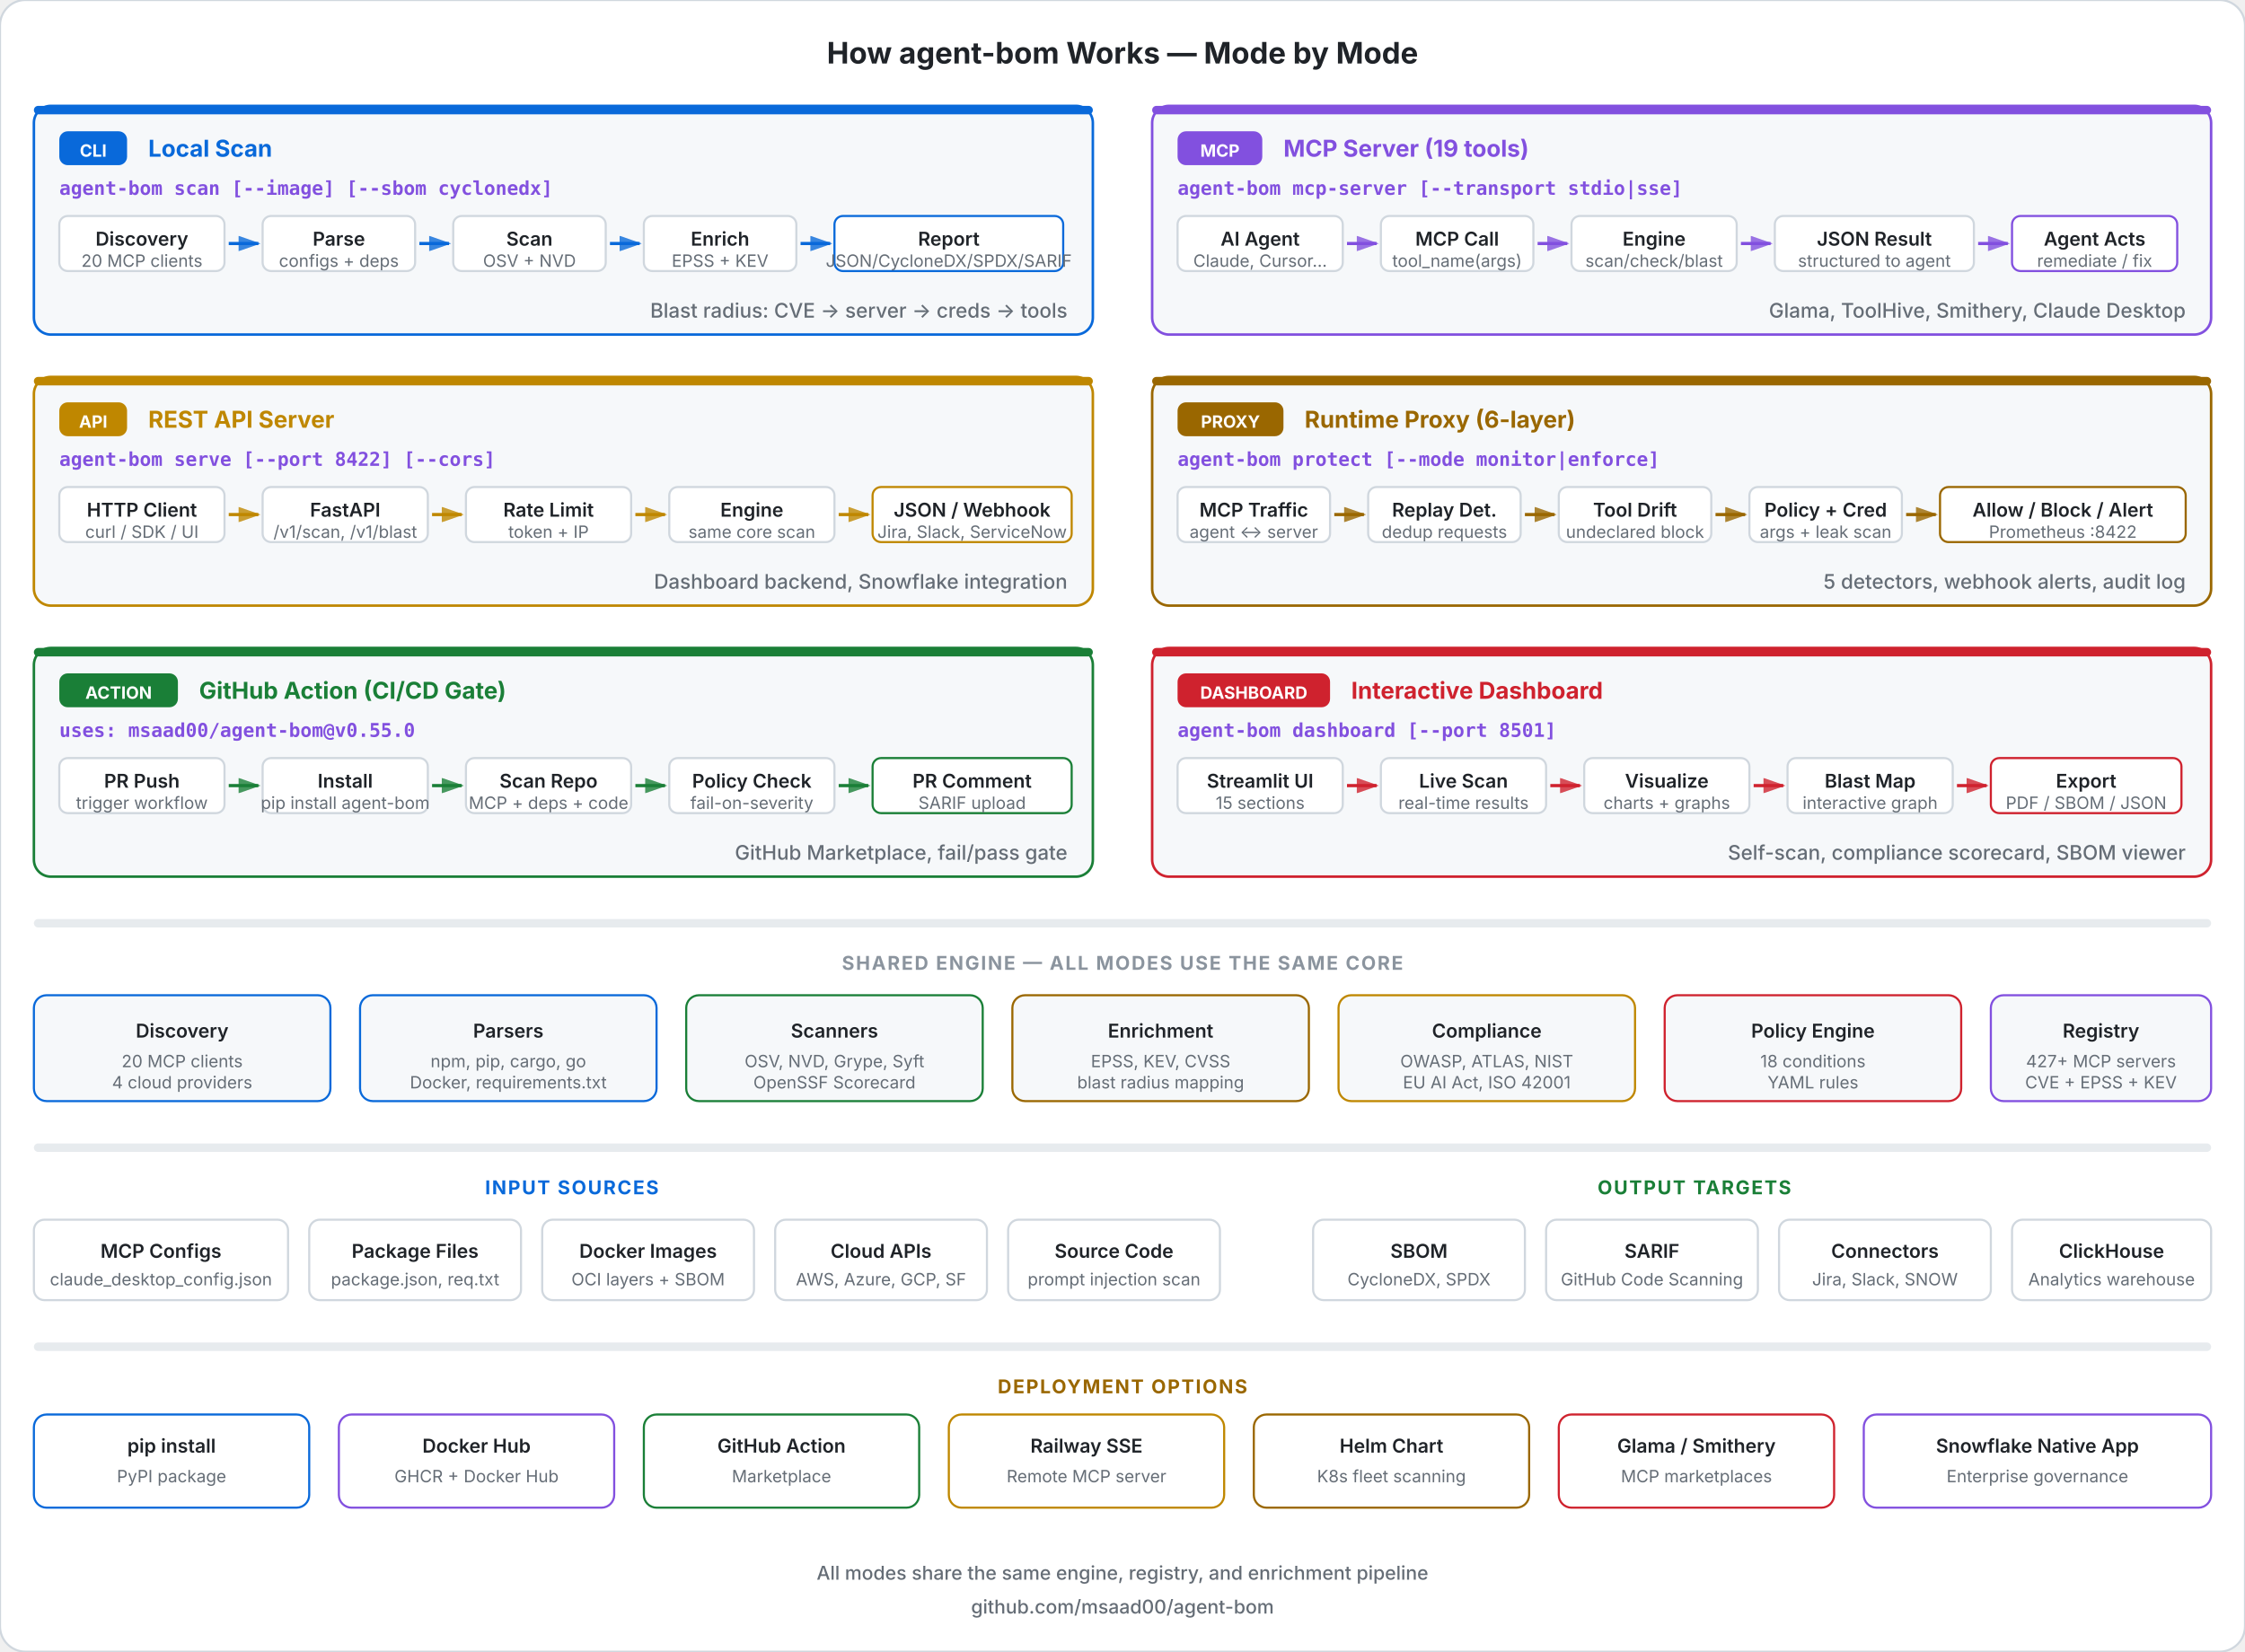
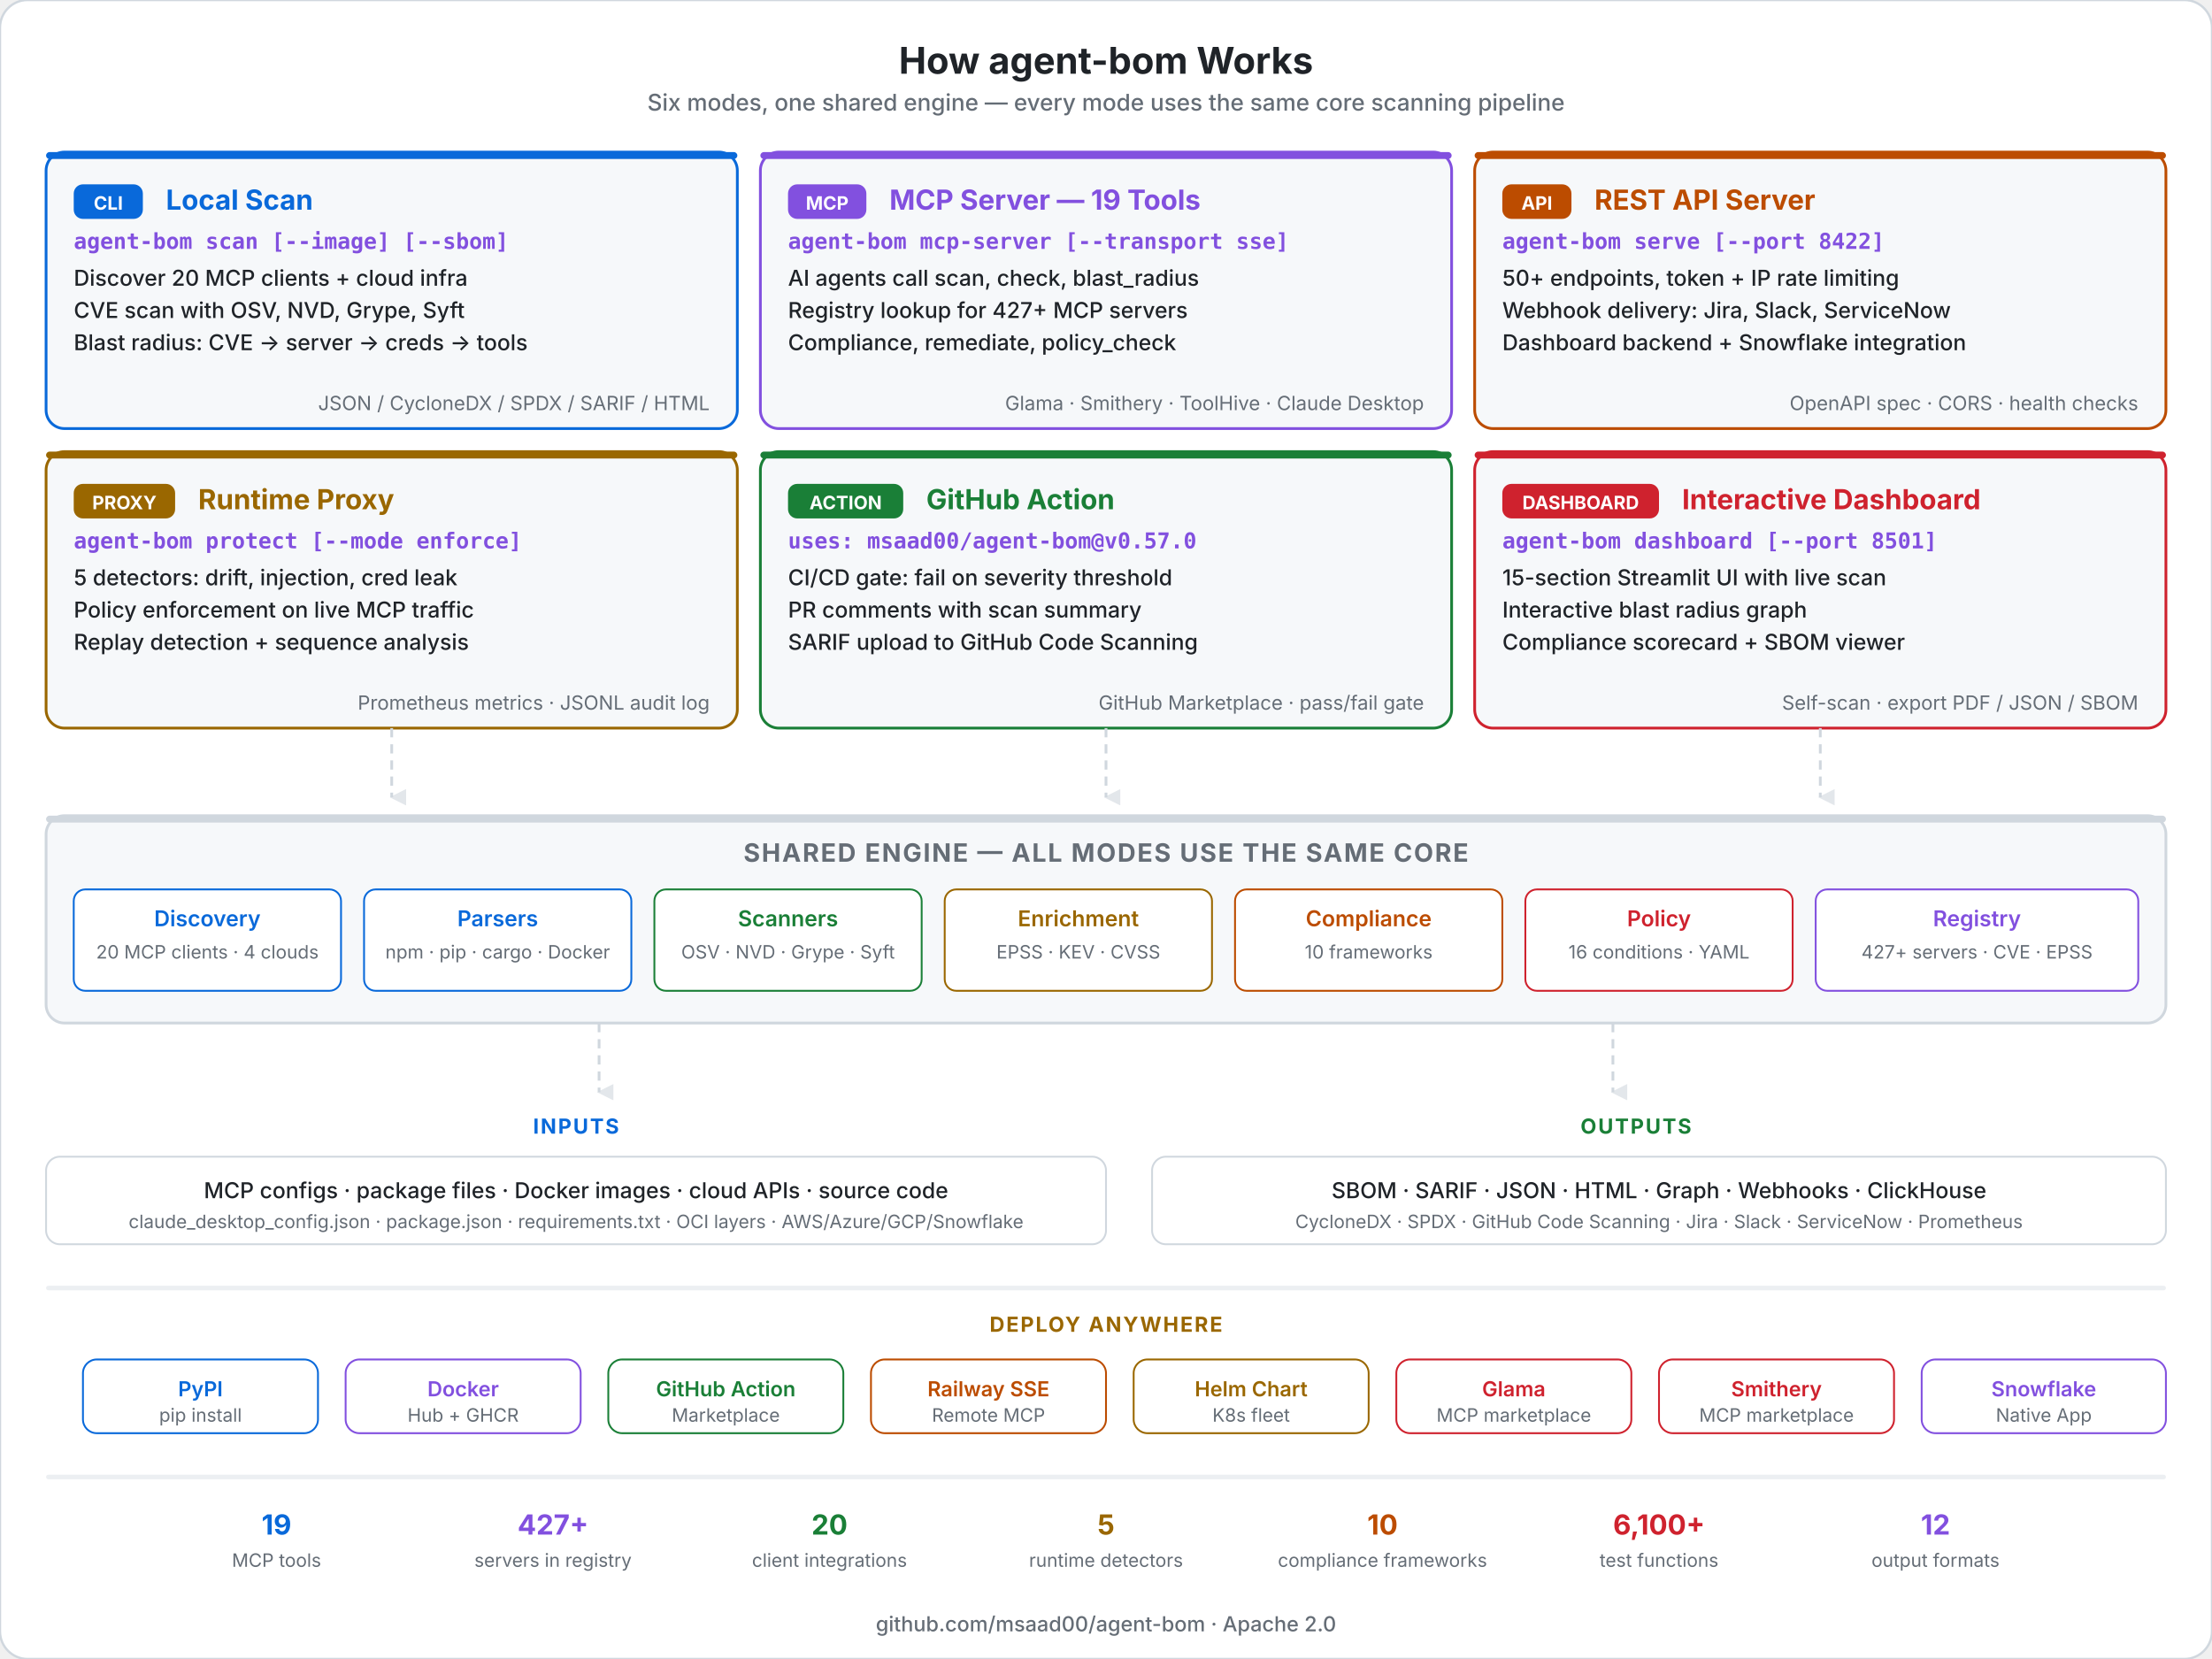
- <svg xmlns="http://www.w3.org/2000/svg" viewBox="0 0 1060 780" fill="none">
+ <svg xmlns="http://www.w3.org/2000/svg" viewBox="0 0 960 720" fill="none">
  <style>
-     .title { font: 700 14px system-ui, -apple-system, sans-serif; fill: #1f2328; }
-     .mode-title { font: 700 11px system-ui, -apple-system, sans-serif; }
-     .mode-sub { font: 500 9.5px system-ui, -apple-system, sans-serif; fill: #656d76; }
-     .step { font: 600 9px system-ui, -apple-system, sans-serif; fill: #1f2328; }
-     .step-detail { font: 400 8px system-ui, -apple-system, sans-serif; fill: #656d76; }
+     .title { font: 700 16px system-ui, -apple-system, sans-serif; fill: #1f2328; }
+     .subtitle { font: 500 10px system-ui, -apple-system, sans-serif; fill: #656d76; }
+     .mode-title { font: 700 12px system-ui, -apple-system, sans-serif; }
+     .mode-cmd { font: 600 9.5px 'SF Mono', 'Fira Code', monospace; fill: #8250df; }
+     .mode-feat { font: 500 9.5px system-ui, -apple-system, sans-serif; fill: #1f2328; }
+     .mode-detail { font: 400 8.5px system-ui, -apple-system, sans-serif; fill: #656d76; }
    .badge { font: 700 8px system-ui, -apple-system, sans-serif; fill: #ffffff; }
+     .engine-title { font: 700 11px system-ui, -apple-system, sans-serif; letter-spacing: 0.06em; fill: #656d76; }
+     .engine-mod { font: 600 9.5px system-ui, -apple-system, sans-serif; }
+     .engine-detail { font: 400 8px system-ui, -apple-system, sans-serif; fill: #656d76; }
    .section-label { font: 700 9px system-ui, -apple-system, sans-serif; letter-spacing: 0.08em; }
    .footer { font: 500 9px system-ui, -apple-system, sans-serif; fill: #656d76; }
-     .connector { fill: none; stroke-width: 1.5; }
-     .cmd { font: 600 9px 'SF Mono', 'Fira Code', monospace; fill: #8250df; }
+     .deploy-label { font: 600 9px system-ui, -apple-system, sans-serif; }
+     .deploy-detail { font: 400 8px system-ui, -apple-system, sans-serif; fill: #656d76; }
  </style>
  <defs>
-     <marker id="arr-blue" viewBox="0 0 10 7" refX="9" refY="3.5" markerWidth="7" markerHeight="5" orient="auto">
-       <polygon points="0 0, 10 3.5, 0 7" fill="#0969da" opacity="0.8" />
-     </marker>
-     <marker id="arr-green" viewBox="0 0 10 7" refX="9" refY="3.5" markerWidth="7" markerHeight="5" orient="auto">
-       <polygon points="0 0, 10 3.5, 0 7" fill="#1a7f37" opacity="0.8" />
-     </marker>
-     <marker id="arr-purple" viewBox="0 0 10 7" refX="9" refY="3.5" markerWidth="7" markerHeight="5" orient="auto">
-       <polygon points="0 0, 10 3.5, 0 7" fill="#8250df" opacity="0.8" />
-     </marker>
-     <marker id="arr-orange" viewBox="0 0 10 7" refX="9" refY="3.5" markerWidth="7" markerHeight="5" orient="auto">
-       <polygon points="0 0, 10 3.5, 0 7" fill="#bf8700" opacity="0.8" />
-     </marker>
-     <marker id="arr-red" viewBox="0 0 10 7" refX="9" refY="3.5" markerWidth="7" markerHeight="5" orient="auto">
-       <polygon points="0 0, 10 3.5, 0 7" fill="#cf222e" opacity="0.8" />
-     </marker>
-     <marker id="arr-yellow" viewBox="0 0 10 7" refX="9" refY="3.5" markerWidth="7" markerHeight="5" orient="auto">
-       <polygon points="0 0, 10 3.5, 0 7" fill="#9a6700" opacity="0.8" />
+     <marker id="arr-down" viewBox="0 0 8 8" refX="4" refY="7" markerWidth="6" markerHeight="6" orient="auto">
+       <polygon points="0 0, 8 0, 4 8" fill="#d0d7de" opacity="0.6" />
    </marker>
  </defs>
-   <rect width="1060" height="780" rx="12" fill="#ffffff" stroke="#d0d7de" stroke-width="1" />
-   <text x="530" y="30" text-anchor="middle" class="title">How agent-bom Works — Mode by Mode</text>
-   <rect x="16" y="50" width="500" height="108" rx="8" fill="#f6f8fa" stroke="#0969da" stroke-width="1.2" />
-   <rect x="16" y="50" width="500" height="4" rx="2" fill="#0969da" />
-   <rect x="28" y="62" width="32" height="16" rx="4" fill="#0969da" />
-   <text x="44" y="74" text-anchor="middle" class="badge">CLI</text>
-   <text x="70" y="74" class="mode-title" fill="#0969da">Local Scan</text>
-   <text x="28" y="92" class="cmd">agent-bom scan [--image] [--sbom cyclonedx]</text>
-   <rect x="28" y="102" width="78" height="26" rx="4" fill="#ffffff" stroke="#d0d7de" />
-   <text x="67" y="116" text-anchor="middle" class="step">Discovery</text>
-   <text x="67" y="126" text-anchor="middle" class="step-detail">20 MCP clients</text>
-   <line x1="108" y1="115" x2="122" y2="115" class="connector" stroke="#0969da" marker-end="url(#arr-blue)" />
-   <rect x="124" y="102" width="72" height="26" rx="4" fill="#ffffff" stroke="#d0d7de" />
-   <text x="160" y="116" text-anchor="middle" class="step">Parse</text>
-   <text x="160" y="126" text-anchor="middle" class="step-detail">configs + deps</text>
-   <line x1="198" y1="115" x2="212" y2="115" class="connector" stroke="#0969da" marker-end="url(#arr-blue)" />
-   <rect x="214" y="102" width="72" height="26" rx="4" fill="#ffffff" stroke="#d0d7de" />
-   <text x="250" y="116" text-anchor="middle" class="step">Scan</text>
-   <text x="250" y="126" text-anchor="middle" class="step-detail">OSV + NVD</text>
-   <line x1="288" y1="115" x2="302" y2="115" class="connector" stroke="#0969da" marker-end="url(#arr-blue)" />
-   <rect x="304" y="102" width="72" height="26" rx="4" fill="#ffffff" stroke="#d0d7de" />
-   <text x="340" y="116" text-anchor="middle" class="step">Enrich</text>
-   <text x="340" y="126" text-anchor="middle" class="step-detail">EPSS + KEV</text>
-   <line x1="378" y1="115" x2="392" y2="115" class="connector" stroke="#0969da" marker-end="url(#arr-blue)" />
-   <rect x="394" y="102" width="108" height="26" rx="4" fill="#ffffff" stroke="#0969da" stroke-width="1" />
-   <text x="448" y="116" text-anchor="middle" class="step">Report</text>
-   <text x="448" y="126" text-anchor="middle" class="step-detail">JSON/CycloneDX/SPDX/SARIF</text>
-   <text x="504" y="150" text-anchor="end" class="mode-sub">Blast radius: CVE → server → creds → tools</text>
-   <rect x="544" y="50" width="500" height="108" rx="8" fill="#f6f8fa" stroke="#8250df" stroke-width="1.2" />
-   <rect x="544" y="50" width="500" height="4" rx="2" fill="#8250df" />
-   <rect x="556" y="62" width="40" height="16" rx="4" fill="#8250df" />
-   <text x="576" y="74" text-anchor="middle" class="badge">MCP</text>
-   <text x="606" y="74" class="mode-title" fill="#8250df">MCP Server (19 tools)</text>
-   <text x="556" y="92" class="cmd">agent-bom mcp-server [--transport stdio|sse]</text>
-   <rect x="556" y="102" width="78" height="26" rx="4" fill="#ffffff" stroke="#d0d7de" />
-   <text x="595" y="116" text-anchor="middle" class="step">AI Agent</text>
-   <text x="595" y="126" text-anchor="middle" class="step-detail">Claude, Cursor...</text>
-   <line x1="636" y1="115" x2="650" y2="115" class="connector" stroke="#8250df" marker-end="url(#arr-purple)" />
-   <rect x="652" y="102" width="72" height="26" rx="4" fill="#ffffff" stroke="#d0d7de" />
-   <text x="688" y="116" text-anchor="middle" class="step">MCP Call</text>
-   <text x="688" y="126" text-anchor="middle" class="step-detail">tool_name(args)</text>
-   <line x1="726" y1="115" x2="740" y2="115" class="connector" stroke="#8250df" marker-end="url(#arr-purple)" />
-   <rect x="742" y="102" width="78" height="26" rx="4" fill="#ffffff" stroke="#d0d7de" />
-   <text x="781" y="116" text-anchor="middle" class="step">Engine</text>
-   <text x="781" y="126" text-anchor="middle" class="step-detail">scan/check/blast</text>
-   <line x1="822" y1="115" x2="836" y2="115" class="connector" stroke="#8250df" marker-end="url(#arr-purple)" />
-   <rect x="838" y="102" width="94" height="26" rx="4" fill="#ffffff" stroke="#d0d7de" />
-   <text x="885" y="116" text-anchor="middle" class="step">JSON Result</text>
-   <text x="885" y="126" text-anchor="middle" class="step-detail">structured to agent</text>
-   <line x1="934" y1="115" x2="948" y2="115" class="connector" stroke="#8250df" marker-end="url(#arr-purple)" />
-   <rect x="950" y="102" width="78" height="26" rx="4" fill="#ffffff" stroke="#8250df" stroke-width="1" />
-   <text x="989" y="116" text-anchor="middle" class="step">Agent Acts</text>
-   <text x="989" y="126" text-anchor="middle" class="step-detail">remediate / fix</text>
-   <text x="1032" y="150" text-anchor="end" class="mode-sub">Glama, ToolHive, Smithery, Claude Desktop</text>
-   <rect x="16" y="178" width="500" height="108" rx="8" fill="#f6f8fa" stroke="#bf8700" stroke-width="1.2" />
-   <rect x="16" y="178" width="500" height="4" rx="2" fill="#bf8700" />
-   <rect x="28" y="190" width="32" height="16" rx="4" fill="#bf8700" />
-   <text x="44" y="202" text-anchor="middle" class="badge">API</text>
-   <text x="70" y="202" class="mode-title" fill="#bf8700">REST API Server</text>
-   <text x="28" y="220" class="cmd">agent-bom serve [--port 8422] [--cors]</text>
-   <rect x="28" y="230" width="78" height="26" rx="4" fill="#ffffff" stroke="#d0d7de" />
-   <text x="67" y="244" text-anchor="middle" class="step">HTTP Client</text>
-   <text x="67" y="254" text-anchor="middle" class="step-detail">curl / SDK / UI</text>
-   <line x1="108" y1="243" x2="122" y2="243" class="connector" stroke="#bf8700" marker-end="url(#arr-orange)" />
-   <rect x="124" y="230" width="78" height="26" rx="4" fill="#ffffff" stroke="#d0d7de" />
-   <text x="163" y="244" text-anchor="middle" class="step">FastAPI</text>
-   <text x="163" y="254" text-anchor="middle" class="step-detail">/v1/scan, /v1/blast</text>
-   <line x1="204" y1="243" x2="218" y2="243" class="connector" stroke="#bf8700" marker-end="url(#arr-orange)" />
-   <rect x="220" y="230" width="78" height="26" rx="4" fill="#ffffff" stroke="#d0d7de" />
-   <text x="259" y="244" text-anchor="middle" class="step">Rate Limit</text>
-   <text x="259" y="254" text-anchor="middle" class="step-detail">token + IP</text>
-   <line x1="300" y1="243" x2="314" y2="243" class="connector" stroke="#bf8700" marker-end="url(#arr-orange)" />
-   <rect x="316" y="230" width="78" height="26" rx="4" fill="#ffffff" stroke="#d0d7de" />
-   <text x="355" y="244" text-anchor="middle" class="step">Engine</text>
-   <text x="355" y="254" text-anchor="middle" class="step-detail">same core scan</text>
-   <line x1="396" y1="243" x2="410" y2="243" class="connector" stroke="#bf8700" marker-end="url(#arr-orange)" />
-   <rect x="412" y="230" width="94" height="26" rx="4" fill="#ffffff" stroke="#bf8700" stroke-width="1" />
-   <text x="459" y="244" text-anchor="middle" class="step">JSON / Webhook</text>
-   <text x="459" y="254" text-anchor="middle" class="step-detail">Jira, Slack, ServiceNow</text>
-   <text x="504" y="278" text-anchor="end" class="mode-sub">Dashboard backend, Snowflake integration</text>
-   <rect x="544" y="178" width="500" height="108" rx="8" fill="#f6f8fa" stroke="#9a6700" stroke-width="1.2" />
-   <rect x="544" y="178" width="500" height="4" rx="2" fill="#9a6700" />
-   <rect x="556" y="190" width="50" height="16" rx="4" fill="#9a6700" />
-   <text x="581" y="202" text-anchor="middle" class="badge">PROXY</text>
-   <text x="616" y="202" class="mode-title" fill="#9a6700">Runtime Proxy (6-layer)</text>
-   <text x="556" y="220" class="cmd">agent-bom protect [--mode monitor|enforce]</text>
-   <rect x="556" y="230" width="72" height="26" rx="4" fill="#ffffff" stroke="#d0d7de" />
-   <text x="592" y="244" text-anchor="middle" class="step">MCP Traffic</text>
-   <text x="592" y="254" text-anchor="middle" class="step-detail">agent ↔ server</text>
-   <line x1="630" y1="243" x2="644" y2="243" class="connector" stroke="#9a6700" marker-end="url(#arr-yellow)" />
-   <rect x="646" y="230" width="72" height="26" rx="4" fill="#ffffff" stroke="#d0d7de" />
-   <text x="682" y="244" text-anchor="middle" class="step">Replay Det.</text>
-   <text x="682" y="254" text-anchor="middle" class="step-detail">dedup requests</text>
-   <line x1="720" y1="243" x2="734" y2="243" class="connector" stroke="#9a6700" marker-end="url(#arr-yellow)" />
-   <rect x="736" y="230" width="72" height="26" rx="4" fill="#ffffff" stroke="#d0d7de" />
-   <text x="772" y="244" text-anchor="middle" class="step">Tool Drift</text>
-   <text x="772" y="254" text-anchor="middle" class="step-detail">undeclared block</text>
-   <line x1="810" y1="243" x2="824" y2="243" class="connector" stroke="#9a6700" marker-end="url(#arr-yellow)" />
-   <rect x="826" y="230" width="72" height="26" rx="4" fill="#ffffff" stroke="#d0d7de" />
-   <text x="862" y="244" text-anchor="middle" class="step">Policy + Cred</text>
-   <text x="862" y="254" text-anchor="middle" class="step-detail">args + leak scan</text>
-   <line x1="900" y1="243" x2="914" y2="243" class="connector" stroke="#9a6700" marker-end="url(#arr-yellow)" />
-   <rect x="916" y="230" width="116" height="26" rx="4" fill="#ffffff" stroke="#9a6700" stroke-width="1" />
-   <text x="974" y="244" text-anchor="middle" class="step">Allow / Block / Alert</text>
-   <text x="974" y="254" text-anchor="middle" class="step-detail">Prometheus :8422</text>
-   <text x="1032" y="278" text-anchor="end" class="mode-sub">5 detectors, webhook alerts, audit log</text>
-   <rect x="16" y="306" width="500" height="108" rx="8" fill="#f6f8fa" stroke="#1a7f37" stroke-width="1.2" />
-   <rect x="16" y="306" width="500" height="4" rx="2" fill="#1a7f37" />
-   <rect x="28" y="318" width="56" height="16" rx="4" fill="#1a7f37" />
-   <text x="56" y="330" text-anchor="middle" class="badge">ACTION</text>
-   <text x="94" y="330" class="mode-title" fill="#1a7f37">GitHub Action (CI/CD Gate)</text>
-   <text x="28" y="348" class="cmd">uses: msaad00/agent-bom@v0.55.0</text>
-   <rect x="28" y="358" width="78" height="26" rx="4" fill="#ffffff" stroke="#d0d7de" />
-   <text x="67" y="372" text-anchor="middle" class="step">PR Push</text>
-   <text x="67" y="382" text-anchor="middle" class="step-detail">trigger workflow</text>
-   <line x1="108" y1="371" x2="122" y2="371" class="connector" stroke="#1a7f37" marker-end="url(#arr-green)" />
-   <rect x="124" y="358" width="78" height="26" rx="4" fill="#ffffff" stroke="#d0d7de" />
-   <text x="163" y="372" text-anchor="middle" class="step">Install</text>
-   <text x="163" y="382" text-anchor="middle" class="step-detail">pip install agent-bom</text>
-   <line x1="204" y1="371" x2="218" y2="371" class="connector" stroke="#1a7f37" marker-end="url(#arr-green)" />
-   <rect x="220" y="358" width="78" height="26" rx="4" fill="#ffffff" stroke="#d0d7de" />
-   <text x="259" y="372" text-anchor="middle" class="step">Scan Repo</text>
-   <text x="259" y="382" text-anchor="middle" class="step-detail">MCP + deps + code</text>
-   <line x1="300" y1="371" x2="314" y2="371" class="connector" stroke="#1a7f37" marker-end="url(#arr-green)" />
-   <rect x="316" y="358" width="78" height="26" rx="4" fill="#ffffff" stroke="#d0d7de" />
-   <text x="355" y="372" text-anchor="middle" class="step">Policy Check</text>
-   <text x="355" y="382" text-anchor="middle" class="step-detail">fail-on-severity</text>
-   <line x1="396" y1="371" x2="410" y2="371" class="connector" stroke="#1a7f37" marker-end="url(#arr-green)" />
-   <rect x="412" y="358" width="94" height="26" rx="4" fill="#ffffff" stroke="#1a7f37" stroke-width="1" />
-   <text x="459" y="372" text-anchor="middle" class="step">PR Comment</text>
-   <text x="459" y="382" text-anchor="middle" class="step-detail">SARIF upload</text>
-   <text x="504" y="406" text-anchor="end" class="mode-sub">GitHub Marketplace, fail/pass gate</text>
-   <rect x="544" y="306" width="500" height="108" rx="8" fill="#f6f8fa" stroke="#cf222e" stroke-width="1.2" />
-   <rect x="544" y="306" width="500" height="4" rx="2" fill="#cf222e" />
-   <rect x="556" y="318" width="72" height="16" rx="4" fill="#cf222e" />
-   <text x="592" y="330" text-anchor="middle" class="badge">DASHBOARD</text>
-   <text x="638" y="330" class="mode-title" fill="#cf222e">Interactive Dashboard</text>
-   <text x="556" y="348" class="cmd">agent-bom dashboard [--port 8501]</text>
-   <rect x="556" y="358" width="78" height="26" rx="4" fill="#ffffff" stroke="#d0d7de" />
-   <text x="595" y="372" text-anchor="middle" class="step">Streamlit UI</text>
-   <text x="595" y="382" text-anchor="middle" class="step-detail">15 sections</text>
-   <line x1="636" y1="371" x2="650" y2="371" class="connector" stroke="#cf222e" marker-end="url(#arr-red)" />
-   <rect x="652" y="358" width="78" height="26" rx="4" fill="#ffffff" stroke="#d0d7de" />
-   <text x="691" y="372" text-anchor="middle" class="step">Live Scan</text>
-   <text x="691" y="382" text-anchor="middle" class="step-detail">real-time results</text>
-   <line x1="732" y1="371" x2="746" y2="371" class="connector" stroke="#cf222e" marker-end="url(#arr-red)" />
-   <rect x="748" y="358" width="78" height="26" rx="4" fill="#ffffff" stroke="#d0d7de" />
-   <text x="787" y="372" text-anchor="middle" class="step">Visualize</text>
-   <text x="787" y="382" text-anchor="middle" class="step-detail">charts + graphs</text>
-   <line x1="828" y1="371" x2="842" y2="371" class="connector" stroke="#cf222e" marker-end="url(#arr-red)" />
-   <rect x="844" y="358" width="78" height="26" rx="4" fill="#ffffff" stroke="#d0d7de" />
-   <text x="883" y="372" text-anchor="middle" class="step">Blast Map</text>
-   <text x="883" y="382" text-anchor="middle" class="step-detail">interactive graph</text>
-   <line x1="924" y1="371" x2="938" y2="371" class="connector" stroke="#cf222e" marker-end="url(#arr-red)" />
-   <rect x="940" y="358" width="90" height="26" rx="4" fill="#ffffff" stroke="#cf222e" stroke-width="1" />
-   <text x="985" y="372" text-anchor="middle" class="step">Export</text>
-   <text x="985" y="382" text-anchor="middle" class="step-detail">PDF / SBOM / JSON</text>
-   <text x="1032" y="406" text-anchor="end" class="mode-sub">Self-scan, compliance scorecard, SBOM viewer</text>
-   <rect x="16" y="434" width="1028" height="4" rx="2" fill="#d0d7de" opacity="0.5" />
-   <text x="530" y="458" text-anchor="middle" class="section-label" fill="#8b949e">SHARED ENGINE — ALL MODES USE THE SAME CORE</text>
-   <rect x="16" y="470" width="140" height="50" rx="6" fill="#f6f8fa" stroke="#0969da" stroke-width="1" />
-   <text x="86" y="490" text-anchor="middle" class="step" fill="#0969da">Discovery</text>
-   <text x="86" y="504" text-anchor="middle" class="step-detail">20 MCP clients</text>
-   <text x="86" y="514" text-anchor="middle" class="step-detail">4 cloud providers</text>
-   <rect x="170" y="470" width="140" height="50" rx="6" fill="#f6f8fa" stroke="#0969da" stroke-width="1" />
-   <text x="240" y="490" text-anchor="middle" class="step" fill="#0969da">Parsers</text>
-   <text x="240" y="504" text-anchor="middle" class="step-detail">npm, pip, cargo, go</text>
-   <text x="240" y="514" text-anchor="middle" class="step-detail">Docker, requirements.txt</text>
-   <rect x="324" y="470" width="140" height="50" rx="6" fill="#f6f8fa" stroke="#1a7f37" stroke-width="1" />
-   <text x="394" y="490" text-anchor="middle" class="step" fill="#1a7f37">Scanners</text>
-   <text x="394" y="504" text-anchor="middle" class="step-detail">OSV, NVD, Grype, Syft</text>
-   <text x="394" y="514" text-anchor="middle" class="step-detail">OpenSSF Scorecard</text>
-   <rect x="478" y="470" width="140" height="50" rx="6" fill="#f6f8fa" stroke="#9a6700" stroke-width="1" />
-   <text x="548" y="490" text-anchor="middle" class="step" fill="#9a6700">Enrichment</text>
-   <text x="548" y="504" text-anchor="middle" class="step-detail">EPSS, KEV, CVSS</text>
-   <text x="548" y="514" text-anchor="middle" class="step-detail">blast radius mapping</text>
-   <rect x="632" y="470" width="140" height="50" rx="6" fill="#f6f8fa" stroke="#bf8700" stroke-width="1" />
-   <text x="702" y="490" text-anchor="middle" class="step" fill="#bf8700">Compliance</text>
-   <text x="702" y="504" text-anchor="middle" class="step-detail">OWASP, ATLAS, NIST</text>
-   <text x="702" y="514" text-anchor="middle" class="step-detail">EU AI Act, ISO 42001</text>
-   <rect x="786" y="470" width="140" height="50" rx="6" fill="#f6f8fa" stroke="#cf222e" stroke-width="1" />
-   <text x="856" y="490" text-anchor="middle" class="step" fill="#cf222e">Policy Engine</text>
-   <text x="856" y="504" text-anchor="middle" class="step-detail">18 conditions</text>
-   <text x="856" y="514" text-anchor="middle" class="step-detail">YAML rules</text>
-   <rect x="940" y="470" width="104" height="50" rx="6" fill="#f6f8fa" stroke="#8250df" stroke-width="1" />
-   <text x="992" y="490" text-anchor="middle" class="step" fill="#8250df">Registry</text>
-   <text x="992" y="504" text-anchor="middle" class="step-detail">427+ MCP servers</text>
-   <text x="992" y="514" text-anchor="middle" class="step-detail">CVE + EPSS + KEV</text>
-   <rect x="16" y="540" width="1028" height="4" rx="2" fill="#d0d7de" opacity="0.5" />
-   <text x="270" y="564" text-anchor="middle" class="section-label" fill="#0969da">INPUT SOURCES</text>
-   <rect x="16" y="576" width="120" height="38" rx="5" fill="#ffffff" stroke="#d0d7de" />
-   <text x="76" y="594" text-anchor="middle" class="step">MCP Configs</text>
-   <text x="76" y="607" text-anchor="middle" class="step-detail">claude_desktop_config.json</text>
-   <rect x="146" y="576" width="100" height="38" rx="5" fill="#ffffff" stroke="#d0d7de" />
-   <text x="196" y="594" text-anchor="middle" class="step">Package Files</text>
-   <text x="196" y="607" text-anchor="middle" class="step-detail">package.json, req.txt</text>
-   <rect x="256" y="576" width="100" height="38" rx="5" fill="#ffffff" stroke="#d0d7de" />
-   <text x="306" y="594" text-anchor="middle" class="step">Docker Images</text>
-   <text x="306" y="607" text-anchor="middle" class="step-detail">OCI layers + SBOM</text>
-   <rect x="366" y="576" width="100" height="38" rx="5" fill="#ffffff" stroke="#d0d7de" />
-   <text x="416" y="594" text-anchor="middle" class="step">Cloud APIs</text>
-   <text x="416" y="607" text-anchor="middle" class="step-detail">AWS, Azure, GCP, SF</text>
-   <rect x="476" y="576" width="100" height="38" rx="5" fill="#ffffff" stroke="#d0d7de" />
-   <text x="526" y="594" text-anchor="middle" class="step">Source Code</text>
-   <text x="526" y="607" text-anchor="middle" class="step-detail">prompt injection scan</text>
-   <text x="800" y="564" text-anchor="middle" class="section-label" fill="#1a7f37">OUTPUT TARGETS</text>
-   <rect x="620" y="576" width="100" height="38" rx="5" fill="#ffffff" stroke="#d0d7de" />
-   <text x="670" y="594" text-anchor="middle" class="step">SBOM</text>
-   <text x="670" y="607" text-anchor="middle" class="step-detail">CycloneDX, SPDX</text>
-   <rect x="730" y="576" width="100" height="38" rx="5" fill="#ffffff" stroke="#d0d7de" />
-   <text x="780" y="594" text-anchor="middle" class="step">SARIF</text>
-   <text x="780" y="607" text-anchor="middle" class="step-detail">GitHub Code Scanning</text>
-   <rect x="840" y="576" width="100" height="38" rx="5" fill="#ffffff" stroke="#d0d7de" />
-   <text x="890" y="594" text-anchor="middle" class="step">Connectors</text>
-   <text x="890" y="607" text-anchor="middle" class="step-detail">Jira, Slack, SNOW</text>
-   <rect x="950" y="576" width="94" height="38" rx="5" fill="#ffffff" stroke="#d0d7de" />
-   <text x="997" y="594" text-anchor="middle" class="step">ClickHouse</text>
-   <text x="997" y="607" text-anchor="middle" class="step-detail">Analytics warehouse</text>
-   <rect x="16" y="634" width="1028" height="4" rx="2" fill="#d0d7de" opacity="0.5" />
-   <text x="530" y="658" text-anchor="middle" class="section-label" fill="#9a6700">DEPLOYMENT OPTIONS</text>
-   <rect x="16" y="668" width="130" height="44" rx="6" fill="#ffffff" stroke="#0969da" stroke-width="1" />
-   <text x="81" y="686" text-anchor="middle" class="step" fill="#0969da">pip install</text>
-   <text x="81" y="700" text-anchor="middle" class="step-detail">PyPI package</text>
-   <rect x="160" y="668" width="130" height="44" rx="6" fill="#ffffff" stroke="#8250df" stroke-width="1" />
-   <text x="225" y="686" text-anchor="middle" class="step" fill="#8250df">Docker Hub</text>
-   <text x="225" y="700" text-anchor="middle" class="step-detail">GHCR + Docker Hub</text>
-   <rect x="304" y="668" width="130" height="44" rx="6" fill="#ffffff" stroke="#1a7f37" stroke-width="1" />
-   <text x="369" y="686" text-anchor="middle" class="step" fill="#1a7f37">GitHub Action</text>
-   <text x="369" y="700" text-anchor="middle" class="step-detail">Marketplace</text>
-   <rect x="448" y="668" width="130" height="44" rx="6" fill="#ffffff" stroke="#bf8700" stroke-width="1" />
-   <text x="513" y="686" text-anchor="middle" class="step" fill="#bf8700">Railway SSE</text>
-   <text x="513" y="700" text-anchor="middle" class="step-detail">Remote MCP server</text>
-   <rect x="592" y="668" width="130" height="44" rx="6" fill="#ffffff" stroke="#9a6700" stroke-width="1" />
-   <text x="657" y="686" text-anchor="middle" class="step" fill="#9a6700">Helm Chart</text>
-   <text x="657" y="700" text-anchor="middle" class="step-detail">K8s fleet scanning</text>
-   <rect x="736" y="668" width="130" height="44" rx="6" fill="#ffffff" stroke="#cf222e" stroke-width="1" />
-   <text x="801" y="686" text-anchor="middle" class="step" fill="#cf222e">Glama / Smithery</text>
-   <text x="801" y="700" text-anchor="middle" class="step-detail">MCP marketplaces</text>
-   <rect x="880" y="668" width="164" height="44" rx="6" fill="#ffffff" stroke="#8250df" stroke-width="1" />
-   <text x="962" y="686" text-anchor="middle" class="step" fill="#8250df">Snowflake Native App</text>
-   <text x="962" y="700" text-anchor="middle" class="step-detail">Enterprise governance</text>
-   <text x="530" y="746" text-anchor="middle" class="footer">All modes share the same engine, registry, and enrichment pipeline</text>
-   <text x="530" y="762" text-anchor="middle" class="footer">github.com/msaad00/agent-bom</text>
+   <rect width="960" height="720" rx="12" fill="#ffffff" stroke="#d0d7de" stroke-width="1" />
+   <text x="480" y="32" text-anchor="middle" class="title">How agent-bom Works</text>
+   <text x="480" y="48" text-anchor="middle" class="subtitle">Six modes, one shared engine — every mode uses the same core scanning pipeline</text>
+   <rect x="20" y="66" width="300" height="120" rx="8" fill="#f6f8fa" stroke="#0969da" stroke-width="1.2" />
+   <rect x="20" y="66" width="300" height="3" rx="1.5" fill="#0969da" />
+   <rect x="32" y="80" width="30" height="15" rx="4" fill="#0969da" />
+   <text x="47" y="91" text-anchor="middle" class="badge">CLI</text>
+   <text x="72" y="91" class="mode-title" fill="#0969da">Local Scan</text>
+   <text x="32" y="108" class="mode-cmd">agent-bom scan [--image] [--sbom]</text>
+   <text x="32" y="124" class="mode-feat">Discover 20 MCP clients + cloud infra</text>
+   <text x="32" y="138" class="mode-feat">CVE scan with OSV, NVD, Grype, Syft</text>
+   <text x="32" y="152" class="mode-feat">Blast radius: CVE → server → creds → tools</text>
+   <text x="308" y="178" text-anchor="end" class="mode-detail">JSON / CycloneDX / SPDX / SARIF / HTML</text>
+   <rect x="330" y="66" width="300" height="120" rx="8" fill="#f6f8fa" stroke="#8250df" stroke-width="1.2" />
+   <rect x="330" y="66" width="300" height="3" rx="1.5" fill="#8250df" />
+   <rect x="342" y="80" width="34" height="15" rx="4" fill="#8250df" />
+   <text x="359" y="91" text-anchor="middle" class="badge">MCP</text>
+   <text x="386" y="91" class="mode-title" fill="#8250df">MCP Server — 19 Tools</text>
+   <text x="342" y="108" class="mode-cmd">agent-bom mcp-server [--transport sse]</text>
+   <text x="342" y="124" class="mode-feat">AI agents call scan, check, blast_radius</text>
+   <text x="342" y="138" class="mode-feat">Registry lookup for 427+ MCP servers</text>
+   <text x="342" y="152" class="mode-feat">Compliance, remediate, policy_check</text>
+   <text x="618" y="178" text-anchor="end" class="mode-detail">Glama · Smithery · ToolHive · Claude Desktop</text>
+   <rect x="640" y="66" width="300" height="120" rx="8" fill="#f6f8fa" stroke="#bc4c00" stroke-width="1.2" />
+   <rect x="640" y="66" width="300" height="3" rx="1.5" fill="#bc4c00" />
+   <rect x="652" y="80" width="30" height="15" rx="4" fill="#bc4c00" />
+   <text x="667" y="91" text-anchor="middle" class="badge">API</text>
+   <text x="692" y="91" class="mode-title" fill="#bc4c00">REST API Server</text>
+   <text x="652" y="108" class="mode-cmd">agent-bom serve [--port 8422]</text>
+   <text x="652" y="124" class="mode-feat">50+ endpoints, token + IP rate limiting</text>
+   <text x="652" y="138" class="mode-feat">Webhook delivery: Jira, Slack, ServiceNow</text>
+   <text x="652" y="152" class="mode-feat">Dashboard backend + Snowflake integration</text>
+   <text x="928" y="178" text-anchor="end" class="mode-detail">OpenAPI spec · CORS · health checks</text>
+   <rect x="20" y="196" width="300" height="120" rx="8" fill="#f6f8fa" stroke="#9a6700" stroke-width="1.2" />
+   <rect x="20" y="196" width="300" height="3" rx="1.5" fill="#9a6700" />
+   <rect x="32" y="210" width="44" height="15" rx="4" fill="#9a6700" />
+   <text x="54" y="221" text-anchor="middle" class="badge">PROXY</text>
+   <text x="86" y="221" class="mode-title" fill="#9a6700">Runtime Proxy</text>
+   <text x="32" y="238" class="mode-cmd">agent-bom protect [--mode enforce]</text>
+   <text x="32" y="254" class="mode-feat">5 detectors: drift, injection, cred leak</text>
+   <text x="32" y="268" class="mode-feat">Policy enforcement on live MCP traffic</text>
+   <text x="32" y="282" class="mode-feat">Replay detection + sequence analysis</text>
+   <text x="308" y="308" text-anchor="end" class="mode-detail">Prometheus metrics · JSONL audit log</text>
+   <rect x="330" y="196" width="300" height="120" rx="8" fill="#f6f8fa" stroke="#1a7f37" stroke-width="1.2" />
+   <rect x="330" y="196" width="300" height="3" rx="1.5" fill="#1a7f37" />
+   <rect x="342" y="210" width="50" height="15" rx="4" fill="#1a7f37" />
+   <text x="367" y="221" text-anchor="middle" class="badge">ACTION</text>
+   <text x="402" y="221" class="mode-title" fill="#1a7f37">GitHub Action</text>
+   <text x="342" y="238" class="mode-cmd">uses: msaad00/agent-bom@v0.57.0</text>
+   <text x="342" y="254" class="mode-feat">CI/CD gate: fail on severity threshold</text>
+   <text x="342" y="268" class="mode-feat">PR comments with scan summary</text>
+   <text x="342" y="282" class="mode-feat">SARIF upload to GitHub Code Scanning</text>
+   <text x="618" y="308" text-anchor="end" class="mode-detail">GitHub Marketplace · pass/fail gate</text>
+   <rect x="640" y="196" width="300" height="120" rx="8" fill="#f6f8fa" stroke="#cf222e" stroke-width="1.2" />
+   <rect x="640" y="196" width="300" height="3" rx="1.5" fill="#cf222e" />
+   <rect x="652" y="210" width="68" height="15" rx="4" fill="#cf222e" />
+   <text x="686" y="221" text-anchor="middle" class="badge">DASHBOARD</text>
+   <text x="730" y="221" class="mode-title" fill="#cf222e">Interactive Dashboard</text>
+   <text x="652" y="238" class="mode-cmd">agent-bom dashboard [--port 8501]</text>
+   <text x="652" y="254" class="mode-feat">15-section Streamlit UI with live scan</text>
+   <text x="652" y="268" class="mode-feat">Interactive blast radius graph</text>
+   <text x="652" y="282" class="mode-feat">Compliance scorecard + SBOM viewer</text>
+   <text x="928" y="308" text-anchor="end" class="mode-detail">Self-scan · export PDF / JSON / SBOM</text>
+   <line x1="170" y1="316" x2="170" y2="346" stroke="#d0d7de" stroke-width="1.2" stroke-dasharray="4,3" marker-end="url(#arr-down)" />
+   <line x1="480" y1="316" x2="480" y2="346" stroke="#d0d7de" stroke-width="1.2" stroke-dasharray="4,3" marker-end="url(#arr-down)" />
+   <line x1="790" y1="316" x2="790" y2="346" stroke="#d0d7de" stroke-width="1.2" stroke-dasharray="4,3" marker-end="url(#arr-down)" />
+   <rect x="20" y="354" width="920" height="90" rx="8" fill="#f6f8fa" stroke="#d0d7de" stroke-width="1.2" />
+   <rect x="20" y="354" width="920" height="3" rx="1.5" fill="#d0d7de" />
+   <text x="480" y="374" text-anchor="middle" class="engine-title">SHARED ENGINE — ALL MODES USE THE SAME CORE</text>
+   <rect x="32" y="386" width="116" height="44" rx="5" fill="#ffffff" stroke="#0969da" stroke-width="0.8" />
+   <text x="90" y="402" text-anchor="middle" class="engine-mod" fill="#0969da">Discovery</text>
+   <text x="90" y="416" text-anchor="middle" class="engine-detail">20 MCP clients · 4 clouds</text>
+   <rect x="158" y="386" width="116" height="44" rx="5" fill="#ffffff" stroke="#0969da" stroke-width="0.8" />
+   <text x="216" y="402" text-anchor="middle" class="engine-mod" fill="#0969da">Parsers</text>
+   <text x="216" y="416" text-anchor="middle" class="engine-detail">npm · pip · cargo · Docker</text>
+   <rect x="284" y="386" width="116" height="44" rx="5" fill="#ffffff" stroke="#1a7f37" stroke-width="0.8" />
+   <text x="342" y="402" text-anchor="middle" class="engine-mod" fill="#1a7f37">Scanners</text>
+   <text x="342" y="416" text-anchor="middle" class="engine-detail">OSV · NVD · Grype · Syft</text>
+   <rect x="410" y="386" width="116" height="44" rx="5" fill="#ffffff" stroke="#9a6700" stroke-width="0.8" />
+   <text x="468" y="402" text-anchor="middle" class="engine-mod" fill="#9a6700">Enrichment</text>
+   <text x="468" y="416" text-anchor="middle" class="engine-detail">EPSS · KEV · CVSS</text>
+   <rect x="536" y="386" width="116" height="44" rx="5" fill="#ffffff" stroke="#bc4c00" stroke-width="0.8" />
+   <text x="594" y="402" text-anchor="middle" class="engine-mod" fill="#bc4c00">Compliance</text>
+   <text x="594" y="416" text-anchor="middle" class="engine-detail">10 frameworks</text>
+   <rect x="662" y="386" width="116" height="44" rx="5" fill="#ffffff" stroke="#cf222e" stroke-width="0.8" />
+   <text x="720" y="402" text-anchor="middle" class="engine-mod" fill="#cf222e">Policy</text>
+   <text x="720" y="416" text-anchor="middle" class="engine-detail">16 conditions · YAML</text>
+   <rect x="788" y="386" width="140" height="44" rx="5" fill="#ffffff" stroke="#8250df" stroke-width="0.8" />
+   <text x="858" y="402" text-anchor="middle" class="engine-mod" fill="#8250df">Registry</text>
+   <text x="858" y="416" text-anchor="middle" class="engine-detail">427+ servers · CVE · EPSS</text>
+   <line x1="260" y1="444" x2="260" y2="474" stroke="#d0d7de" stroke-width="1.2" stroke-dasharray="4,3" marker-end="url(#arr-down)" />
+   <line x1="700" y1="444" x2="700" y2="474" stroke="#d0d7de" stroke-width="1.2" stroke-dasharray="4,3" marker-end="url(#arr-down)" />
+   <text x="250" y="492" text-anchor="middle" class="section-label" fill="#0969da">INPUTS</text>
+   <rect x="20" y="502" width="460" height="38" rx="6" fill="#ffffff" stroke="#d0d7de" stroke-width="0.8" />
+   <text x="250" y="520" text-anchor="middle" class="mode-feat">MCP configs · package files · Docker images · cloud APIs · source code</text>
+   <text x="250" y="533" text-anchor="middle" class="engine-detail">claude_desktop_config.json · package.json · requirements.txt · OCI layers · AWS/Azure/GCP/Snowflake</text>
+   <text x="710" y="492" text-anchor="middle" class="section-label" fill="#1a7f37">OUTPUTS</text>
+   <rect x="500" y="502" width="440" height="38" rx="6" fill="#ffffff" stroke="#d0d7de" stroke-width="0.8" />
+   <text x="720" y="520" text-anchor="middle" class="mode-feat">SBOM · SARIF · JSON · HTML · Graph · Webhooks · ClickHouse</text>
+   <text x="720" y="533" text-anchor="middle" class="engine-detail">CycloneDX · SPDX · GitHub Code Scanning · Jira · Slack · ServiceNow · Prometheus</text>
+   <rect x="20" y="558" width="920" height="2" rx="1" fill="#d0d7de" opacity="0.4" />
+   <text x="480" y="578" text-anchor="middle" class="section-label" fill="#9a6700">DEPLOY ANYWHERE</text>
+   <rect x="36" y="590" width="102" height="32" rx="6" fill="#ffffff" stroke="#0969da" stroke-width="0.8" />
+   <text x="87" y="606" text-anchor="middle" class="deploy-label" fill="#0969da">PyPI</text>
+   <text x="87" y="617" text-anchor="middle" class="deploy-detail">pip install</text>
+   <rect x="150" y="590" width="102" height="32" rx="6" fill="#ffffff" stroke="#8250df" stroke-width="0.8" />
+   <text x="201" y="606" text-anchor="middle" class="deploy-label" fill="#8250df">Docker</text>
+   <text x="201" y="617" text-anchor="middle" class="deploy-detail">Hub + GHCR</text>
+   <rect x="264" y="590" width="102" height="32" rx="6" fill="#ffffff" stroke="#1a7f37" stroke-width="0.8" />
+   <text x="315" y="606" text-anchor="middle" class="deploy-label" fill="#1a7f37">GitHub Action</text>
+   <text x="315" y="617" text-anchor="middle" class="deploy-detail">Marketplace</text>
+   <rect x="378" y="590" width="102" height="32" rx="6" fill="#ffffff" stroke="#bc4c00" stroke-width="0.8" />
+   <text x="429" y="606" text-anchor="middle" class="deploy-label" fill="#bc4c00">Railway SSE</text>
+   <text x="429" y="617" text-anchor="middle" class="deploy-detail">Remote MCP</text>
+   <rect x="492" y="590" width="102" height="32" rx="6" fill="#ffffff" stroke="#9a6700" stroke-width="0.8" />
+   <text x="543" y="606" text-anchor="middle" class="deploy-label" fill="#9a6700">Helm Chart</text>
+   <text x="543" y="617" text-anchor="middle" class="deploy-detail">K8s fleet</text>
+   <rect x="606" y="590" width="102" height="32" rx="6" fill="#ffffff" stroke="#cf222e" stroke-width="0.8" />
+   <text x="657" y="606" text-anchor="middle" class="deploy-label" fill="#cf222e">Glama</text>
+   <text x="657" y="617" text-anchor="middle" class="deploy-detail">MCP marketplace</text>
+   <rect x="720" y="590" width="102" height="32" rx="6" fill="#ffffff" stroke="#cf222e" stroke-width="0.8" />
+   <text x="771" y="606" text-anchor="middle" class="deploy-label" fill="#cf222e">Smithery</text>
+   <text x="771" y="617" text-anchor="middle" class="deploy-detail">MCP marketplace</text>
+   <rect x="834" y="590" width="106" height="32" rx="6" fill="#ffffff" stroke="#8250df" stroke-width="0.8" />
+   <text x="887" y="606" text-anchor="middle" class="deploy-label" fill="#8250df">Snowflake</text>
+   <text x="887" y="617" text-anchor="middle" class="deploy-detail">Native App</text>
+   <rect x="20" y="640" width="920" height="2" rx="1" fill="#d0d7de" opacity="0.4" />
+   <text x="120" y="666" text-anchor="middle" class="mode-title" fill="#0969da">19</text>
+   <text x="120" y="680" text-anchor="middle" class="engine-detail">MCP tools</text>
+   <text x="240" y="666" text-anchor="middle" class="mode-title" fill="#8250df">427+</text>
+   <text x="240" y="680" text-anchor="middle" class="engine-detail">servers in registry</text>
+   <text x="360" y="666" text-anchor="middle" class="mode-title" fill="#1a7f37">20</text>
+   <text x="360" y="680" text-anchor="middle" class="engine-detail">client integrations</text>
+   <text x="480" y="666" text-anchor="middle" class="mode-title" fill="#9a6700">5</text>
+   <text x="480" y="680" text-anchor="middle" class="engine-detail">runtime detectors</text>
+   <text x="600" y="666" text-anchor="middle" class="mode-title" fill="#bc4c00">10</text>
+   <text x="600" y="680" text-anchor="middle" class="engine-detail">compliance frameworks</text>
+   <text x="720" y="666" text-anchor="middle" class="mode-title" fill="#cf222e">6,100+</text>
+   <text x="720" y="680" text-anchor="middle" class="engine-detail">test functions</text>
+   <text x="840" y="666" text-anchor="middle" class="mode-title" fill="#8250df">12</text>
+   <text x="840" y="680" text-anchor="middle" class="engine-detail">output formats</text>
+   <text x="480" y="708" text-anchor="middle" class="footer">github.com/msaad00/agent-bom · Apache 2.0</text>
</svg>
